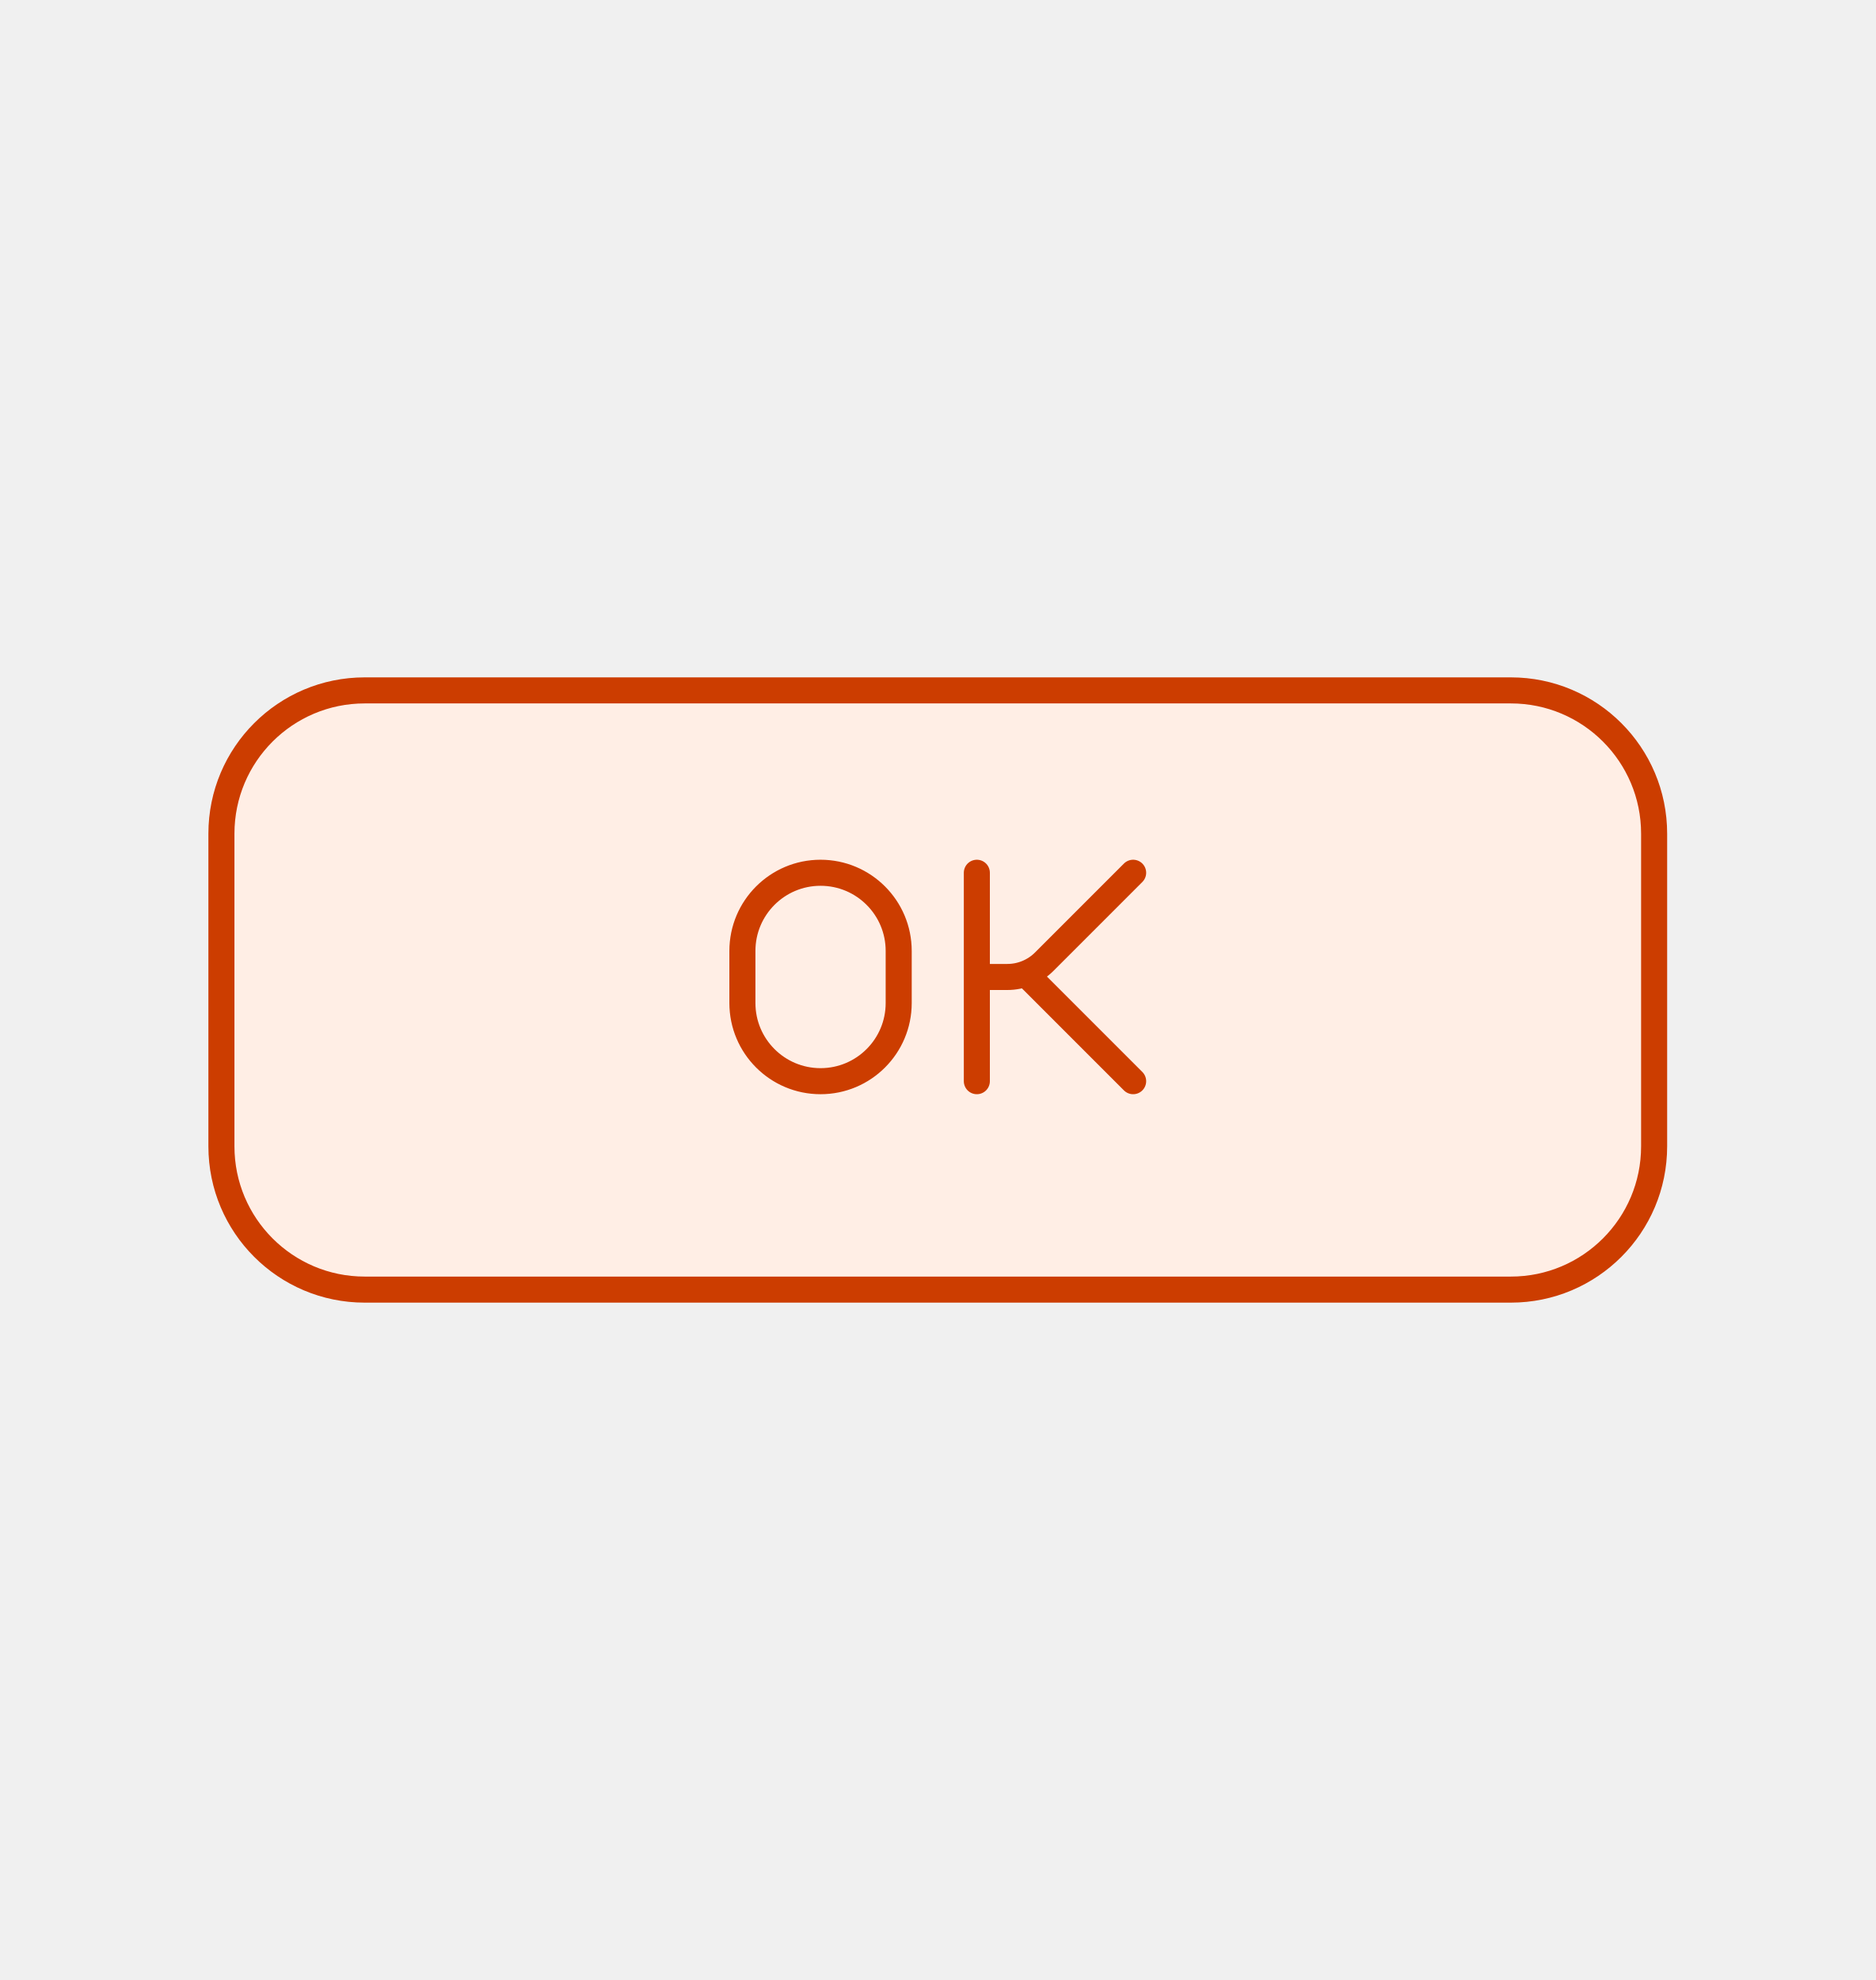
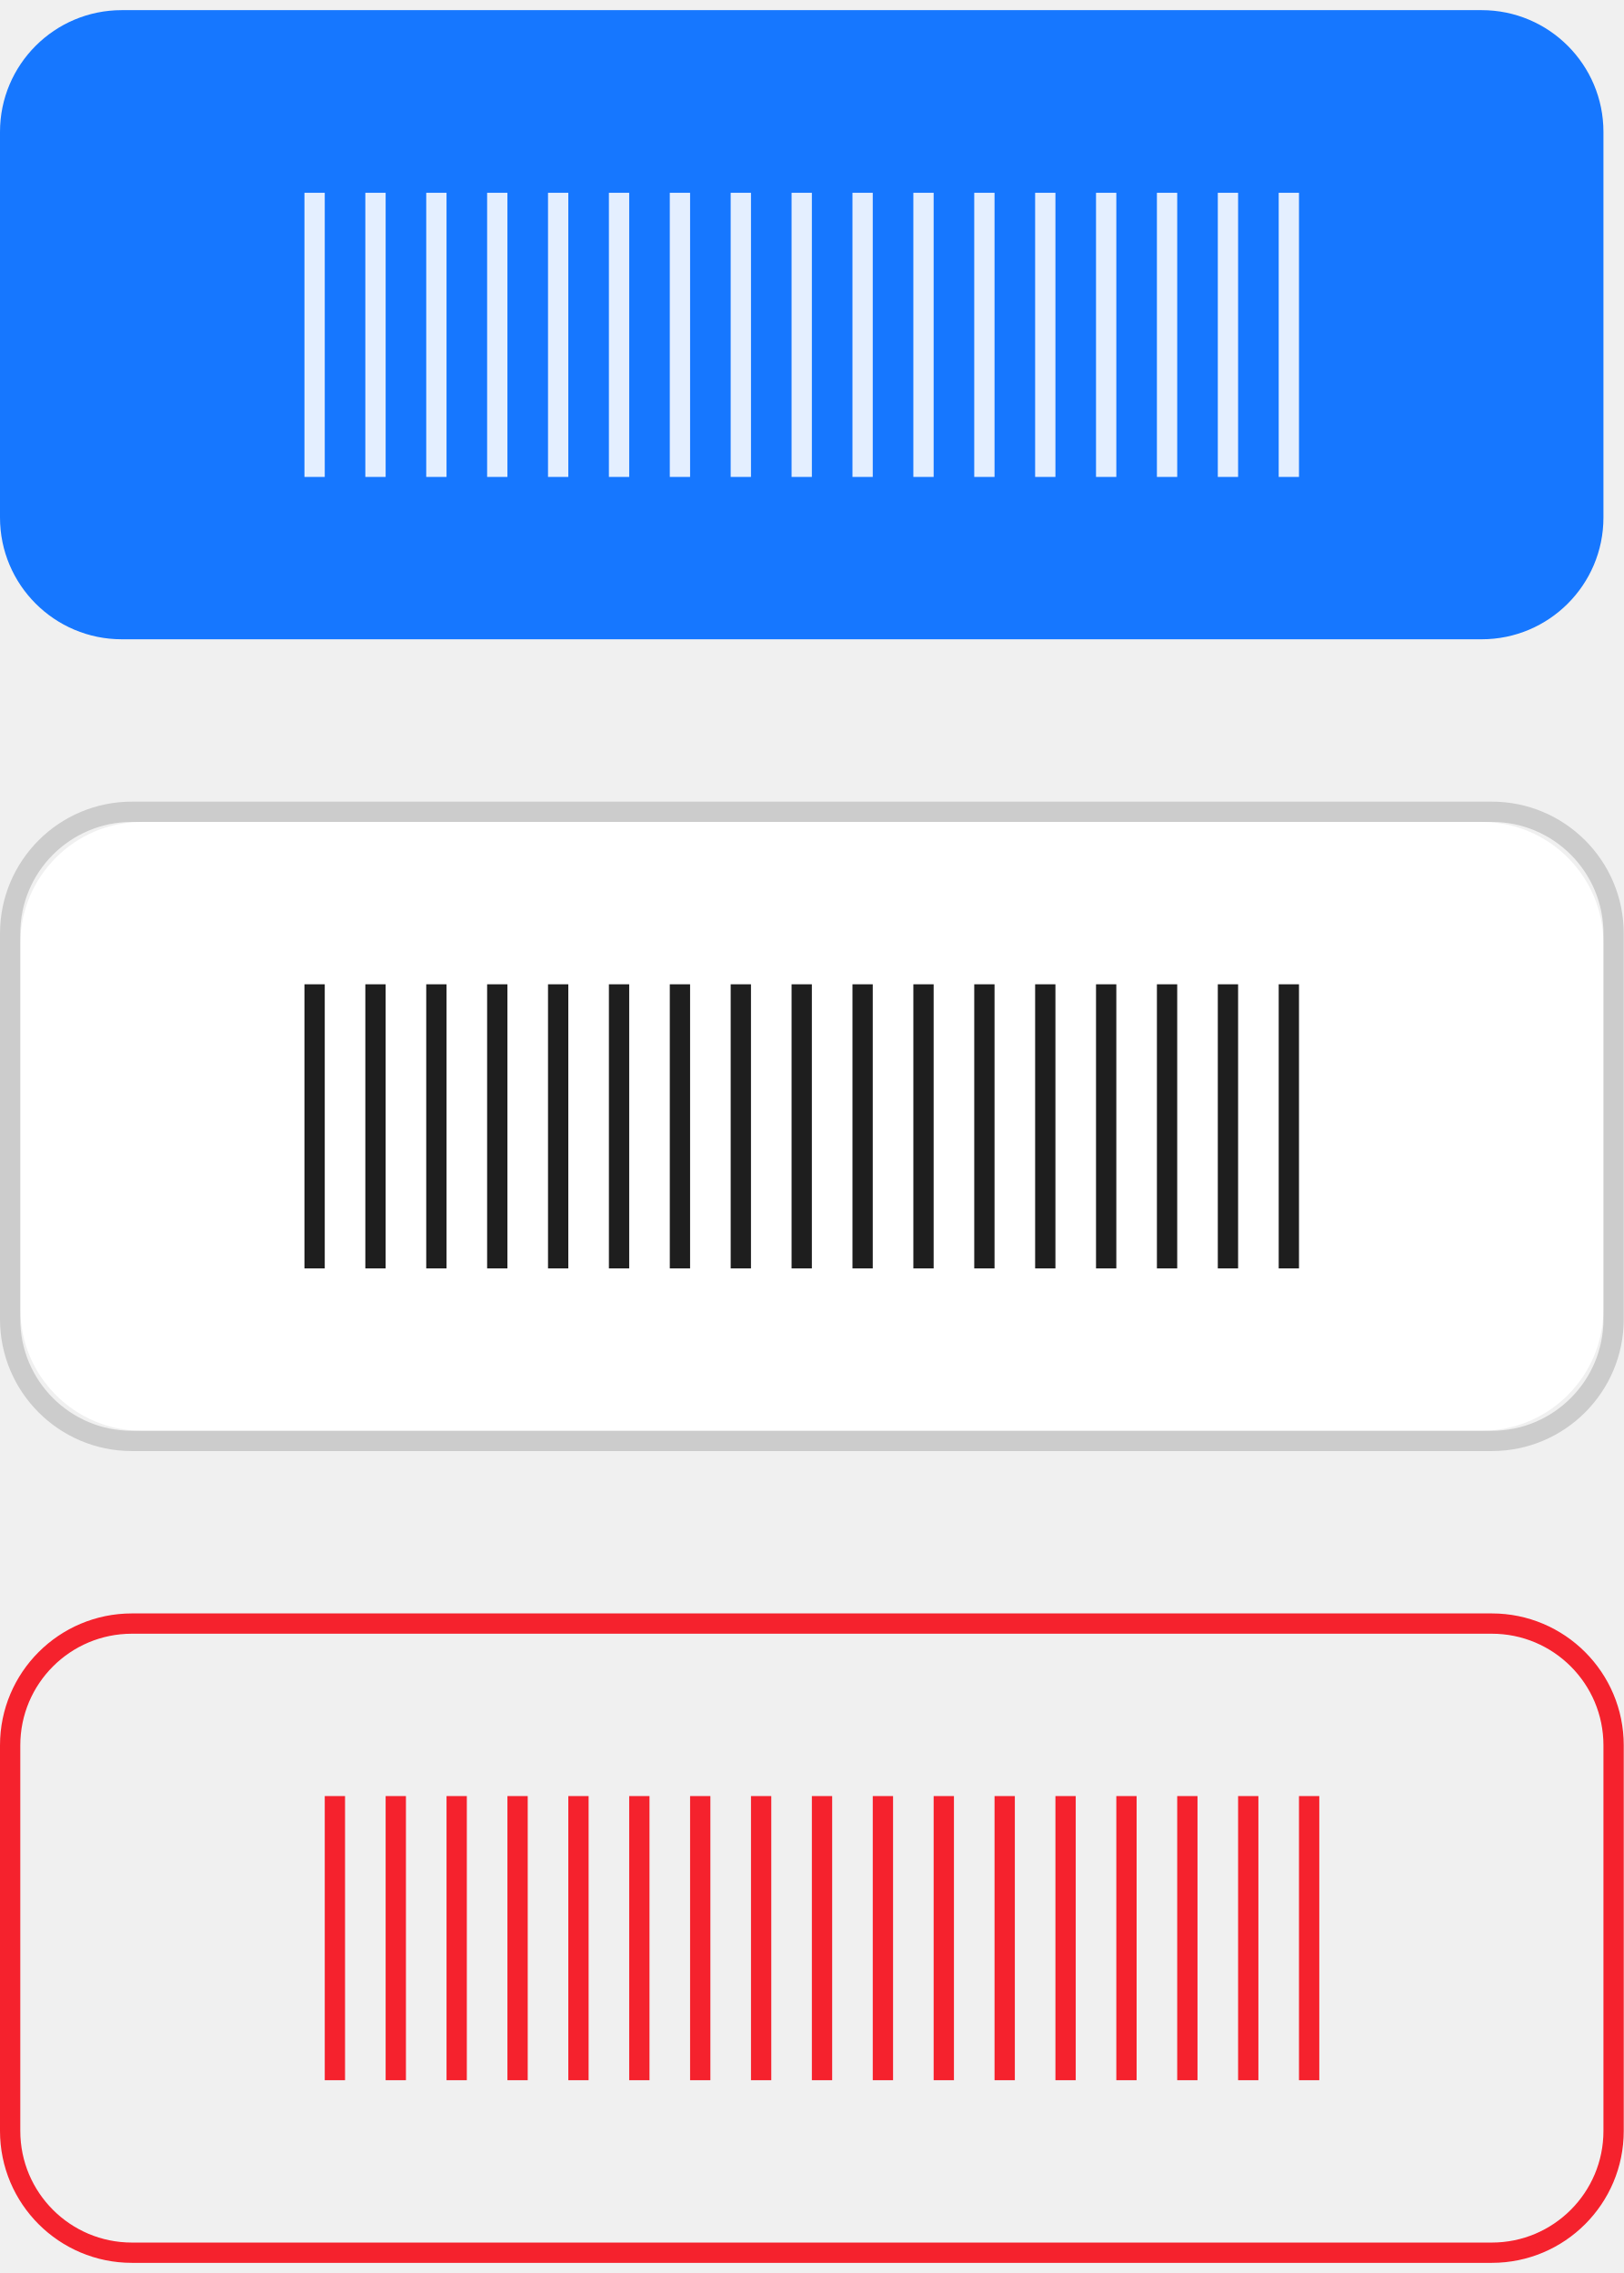
- <svg xmlns="http://www.w3.org/2000/svg" width="72" height="76" fill="none">
-   <rect width="55" height="23" x="8.5" y="26.5" fill="#FFEEE5" rx="5.5" />
-   <rect width="55" height="23" x="8.5" y="26.5" stroke="#CC3D00" rx="5.5" />
-   <path stroke="#CC3D00" stroke-linecap="round" stroke-linejoin="round" d="M37.5 33.5v4m0 4v-4m6-4-3.414 3.414a2 2 0 0 1-1.414.586H37.5M37.5 41.5v-8m6 8-4-4M28.5 38.5v-2a3 3 0 1 1 6 0v2a3 3 0 1 1-6 0Z" />
+ <svg xmlns="http://www.w3.org/2000/svg" width="40px" height="56px" viewBox="0 0 80 111" version="1.1">
+   <g id="组件骨架图更新_202311" stroke="none" stroke-width="1" fill="none" fill-rule="evenodd">
+     <g id="🎉-5.0-新版---白" transform="translate(-214, -424)">
+       <g id="Button" transform="translate(214, 424)">
+         <rect id="矩形" fill="#1677FF" x="0" y="0" width="79" height="31" rx="6" />
+         <g id="编组" transform="translate(15, 9)" fill="#FFFFFF" fill-opacity="0.88" fill-rule="nonzero">
+           <rect id="矩形备份-11备份-21" x="48" y="0" width="1" height="14" />
+           <rect id="矩形备份-11备份-20" x="45" y="0" width="1" height="14" />
+           <rect id="矩形备份-11备份-19" x="42" y="0" width="1" height="14" />
+           <rect id="矩形备份-11备份-3" x="39" y="0" width="1" height="14" />
+           <rect id="矩形备份-10备份" x="36" y="0" width="1" height="14" />
+           <rect id="矩形备份-11" x="33" y="0" width="1" height="14" />
+           <rect id="矩形备份-10" x="30" y="0" width="1" height="14" />
+           <rect id="矩形备份-9" x="27" y="0" width="1" height="14" />
+           <rect id="矩形备份-8" x="24" y="0" width="1" height="14" />
+           <rect id="矩形备份-7" x="21" y="0" width="1" height="14" />
+           <rect id="矩形备份-6" x="18" y="0" width="1" height="14" />
+           <rect id="矩形备份-5" x="15" y="0" width="1" height="14" />
+           <rect id="矩形备份-4" x="12" y="0" width="1" height="14" />
+           <rect id="矩形备份-3" x="9" y="0" width="1" height="14" />
+           <rect id="矩形备份-2" x="6" y="0" width="1" height="14" />
+           <rect id="矩形备份" x="3" y="0" width="1" height="14" />
+           <rect id="矩形" x="0" y="0" width="1" height="14" />
+         </g>
+         <rect id="矩形" fill="#FFFFFF" fill-rule="nonzero" x="1" y="40" width="78" height="30" rx="6" />
+         <rect id="矩形" stroke="#000000" opacity="0.15" x="0.5" y="39.5" width="79" height="31" rx="6" />
+         <g id="编组备份-66" transform="translate(15, 48)" fill="#000000" fill-opacity="0.88" fill-rule="nonzero">
+           <rect id="矩形备份-11备份-21" x="48" y="0" width="1" height="14" />
+           <rect id="矩形备份-11备份-20" x="45" y="0" width="1" height="14" />
+           <rect id="矩形备份-11备份-19" x="42" y="0" width="1" height="14" />
+           <rect id="矩形备份-11备份-3" x="39" y="0" width="1" height="14" />
+           <rect id="矩形备份-10备份" x="36" y="0" width="1" height="14" />
+           <rect id="矩形备份-11" x="33" y="0" width="1" height="14" />
+           <rect id="矩形备份-10" x="30" y="0" width="1" height="14" />
+           <rect id="矩形备份-9" x="27" y="0" width="1" height="14" />
+           <rect id="矩形备份-8" x="24" y="0" width="1" height="14" />
+           <rect id="矩形备份-7" x="21" y="0" width="1" height="14" />
+           <rect id="矩形备份-6" x="18" y="0" width="1" height="14" />
+           <rect id="矩形备份-5" x="15" y="0" width="1" height="14" />
+           <rect id="矩形备份-4" x="12" y="0" width="1" height="14" />
+           <rect id="矩形备份-3" x="9" y="0" width="1" height="14" />
+           <rect id="矩形备份-2" x="6" y="0" width="1" height="14" />
+           <rect id="矩形备份" x="3" y="0" width="1" height="14" />
+           <rect id="矩形" x="0" y="0" width="1" height="14" />
+         </g>
+         <g id="编组" transform="translate(0.5, 79.5)" stroke="#F5222D">
+           <rect id="矩形" x="0" y="0" width="79" height="31" rx="6" />
+         </g>
+         <g id="编组备份-66" transform="translate(16, 88)" fill="#F5222D" fill-rule="nonzero">
+           <rect id="矩形备份-11备份-21" x="48" y="0" width="1" height="14" />
+           <rect id="矩形备份-11备份-20" x="45" y="0" width="1" height="14" />
+           <rect id="矩形备份-11备份-19" x="42" y="0" width="1" height="14" />
+           <rect id="矩形备份-11备份-3" x="39" y="0" width="1" height="14" />
+           <rect id="矩形备份-10备份" x="36" y="0" width="1" height="14" />
+           <rect id="矩形备份-11" x="33" y="0" width="1" height="14" />
+           <rect id="矩形备份-10" x="30" y="0" width="1" height="14" />
+           <rect id="矩形备份-9" x="27" y="0" width="1" height="14" />
+           <rect id="矩形备份-8" x="24" y="0" width="1" height="14" />
+           <rect id="矩形备份-7" x="21" y="0" width="1" height="14" />
+           <rect id="矩形备份-6" x="18" y="0" width="1" height="14" />
+           <rect id="矩形备份-5" x="15" y="0" width="1" height="14" />
+           <rect id="矩形备份-4" x="12" y="0" width="1" height="14" />
+           <rect id="矩形备份-3" x="9" y="0" width="1" height="14" />
+           <rect id="矩形备份-2" x="6" y="0" width="1" height="14" />
+           <rect id="矩形备份" x="3" y="0" width="1" height="14" />
+           <rect id="矩形" x="0" y="0" width="1" height="14" />
+         </g>
+       </g>
+     </g>
+   </g>
</svg>
